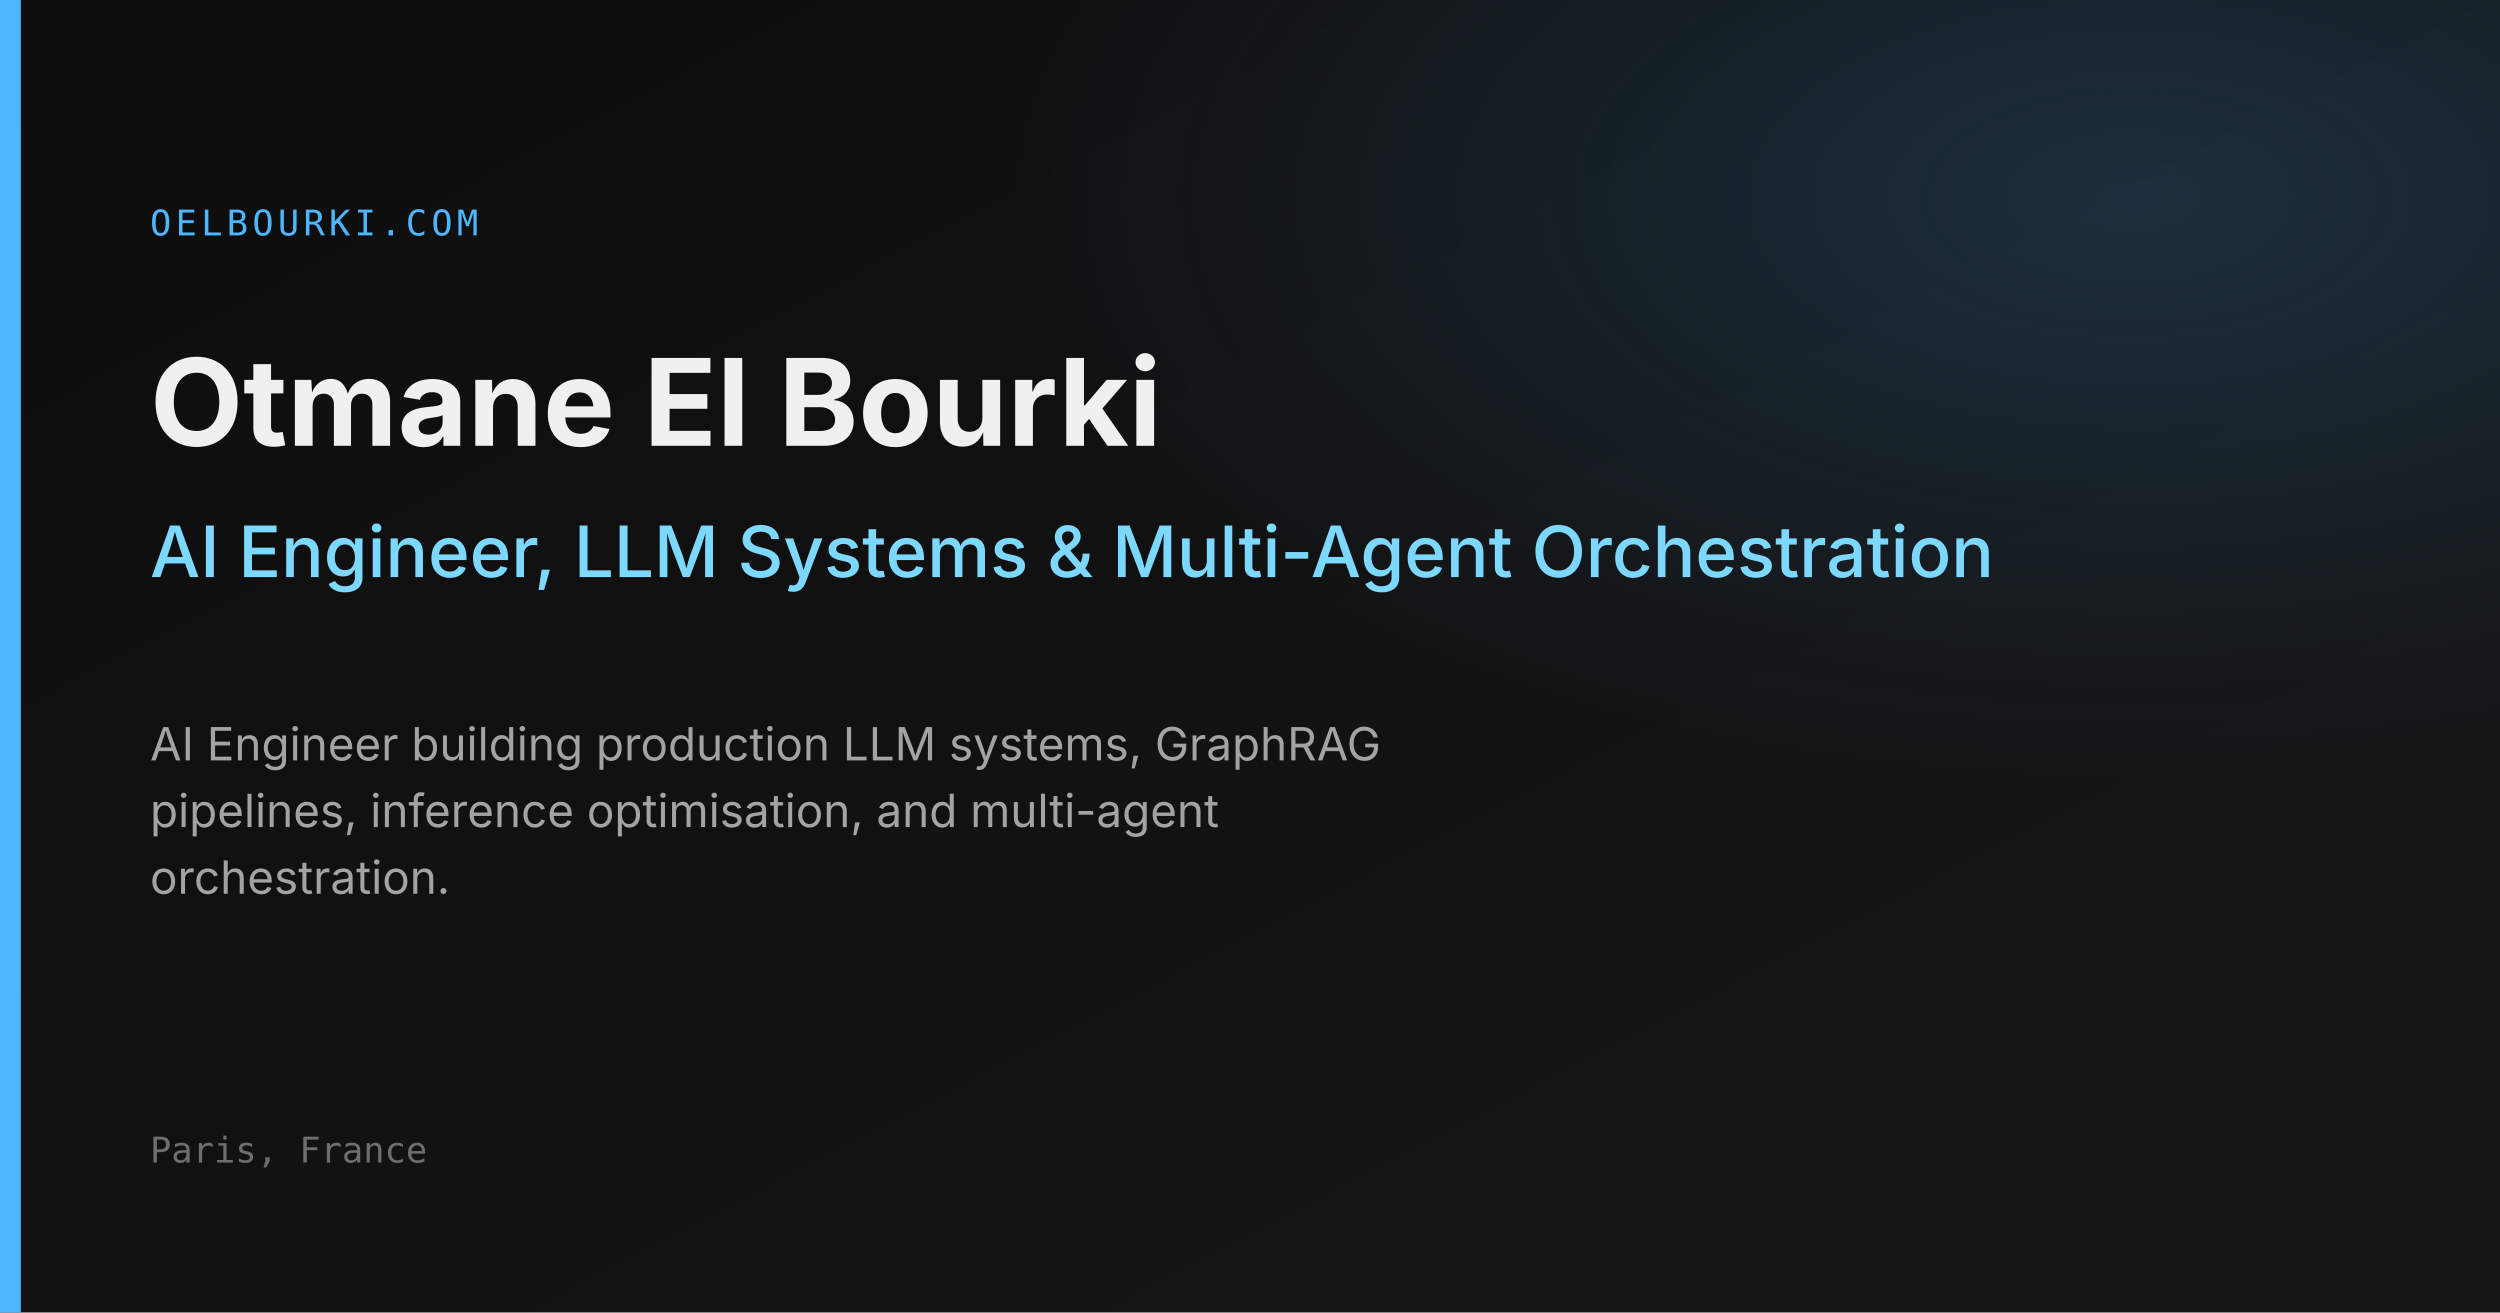
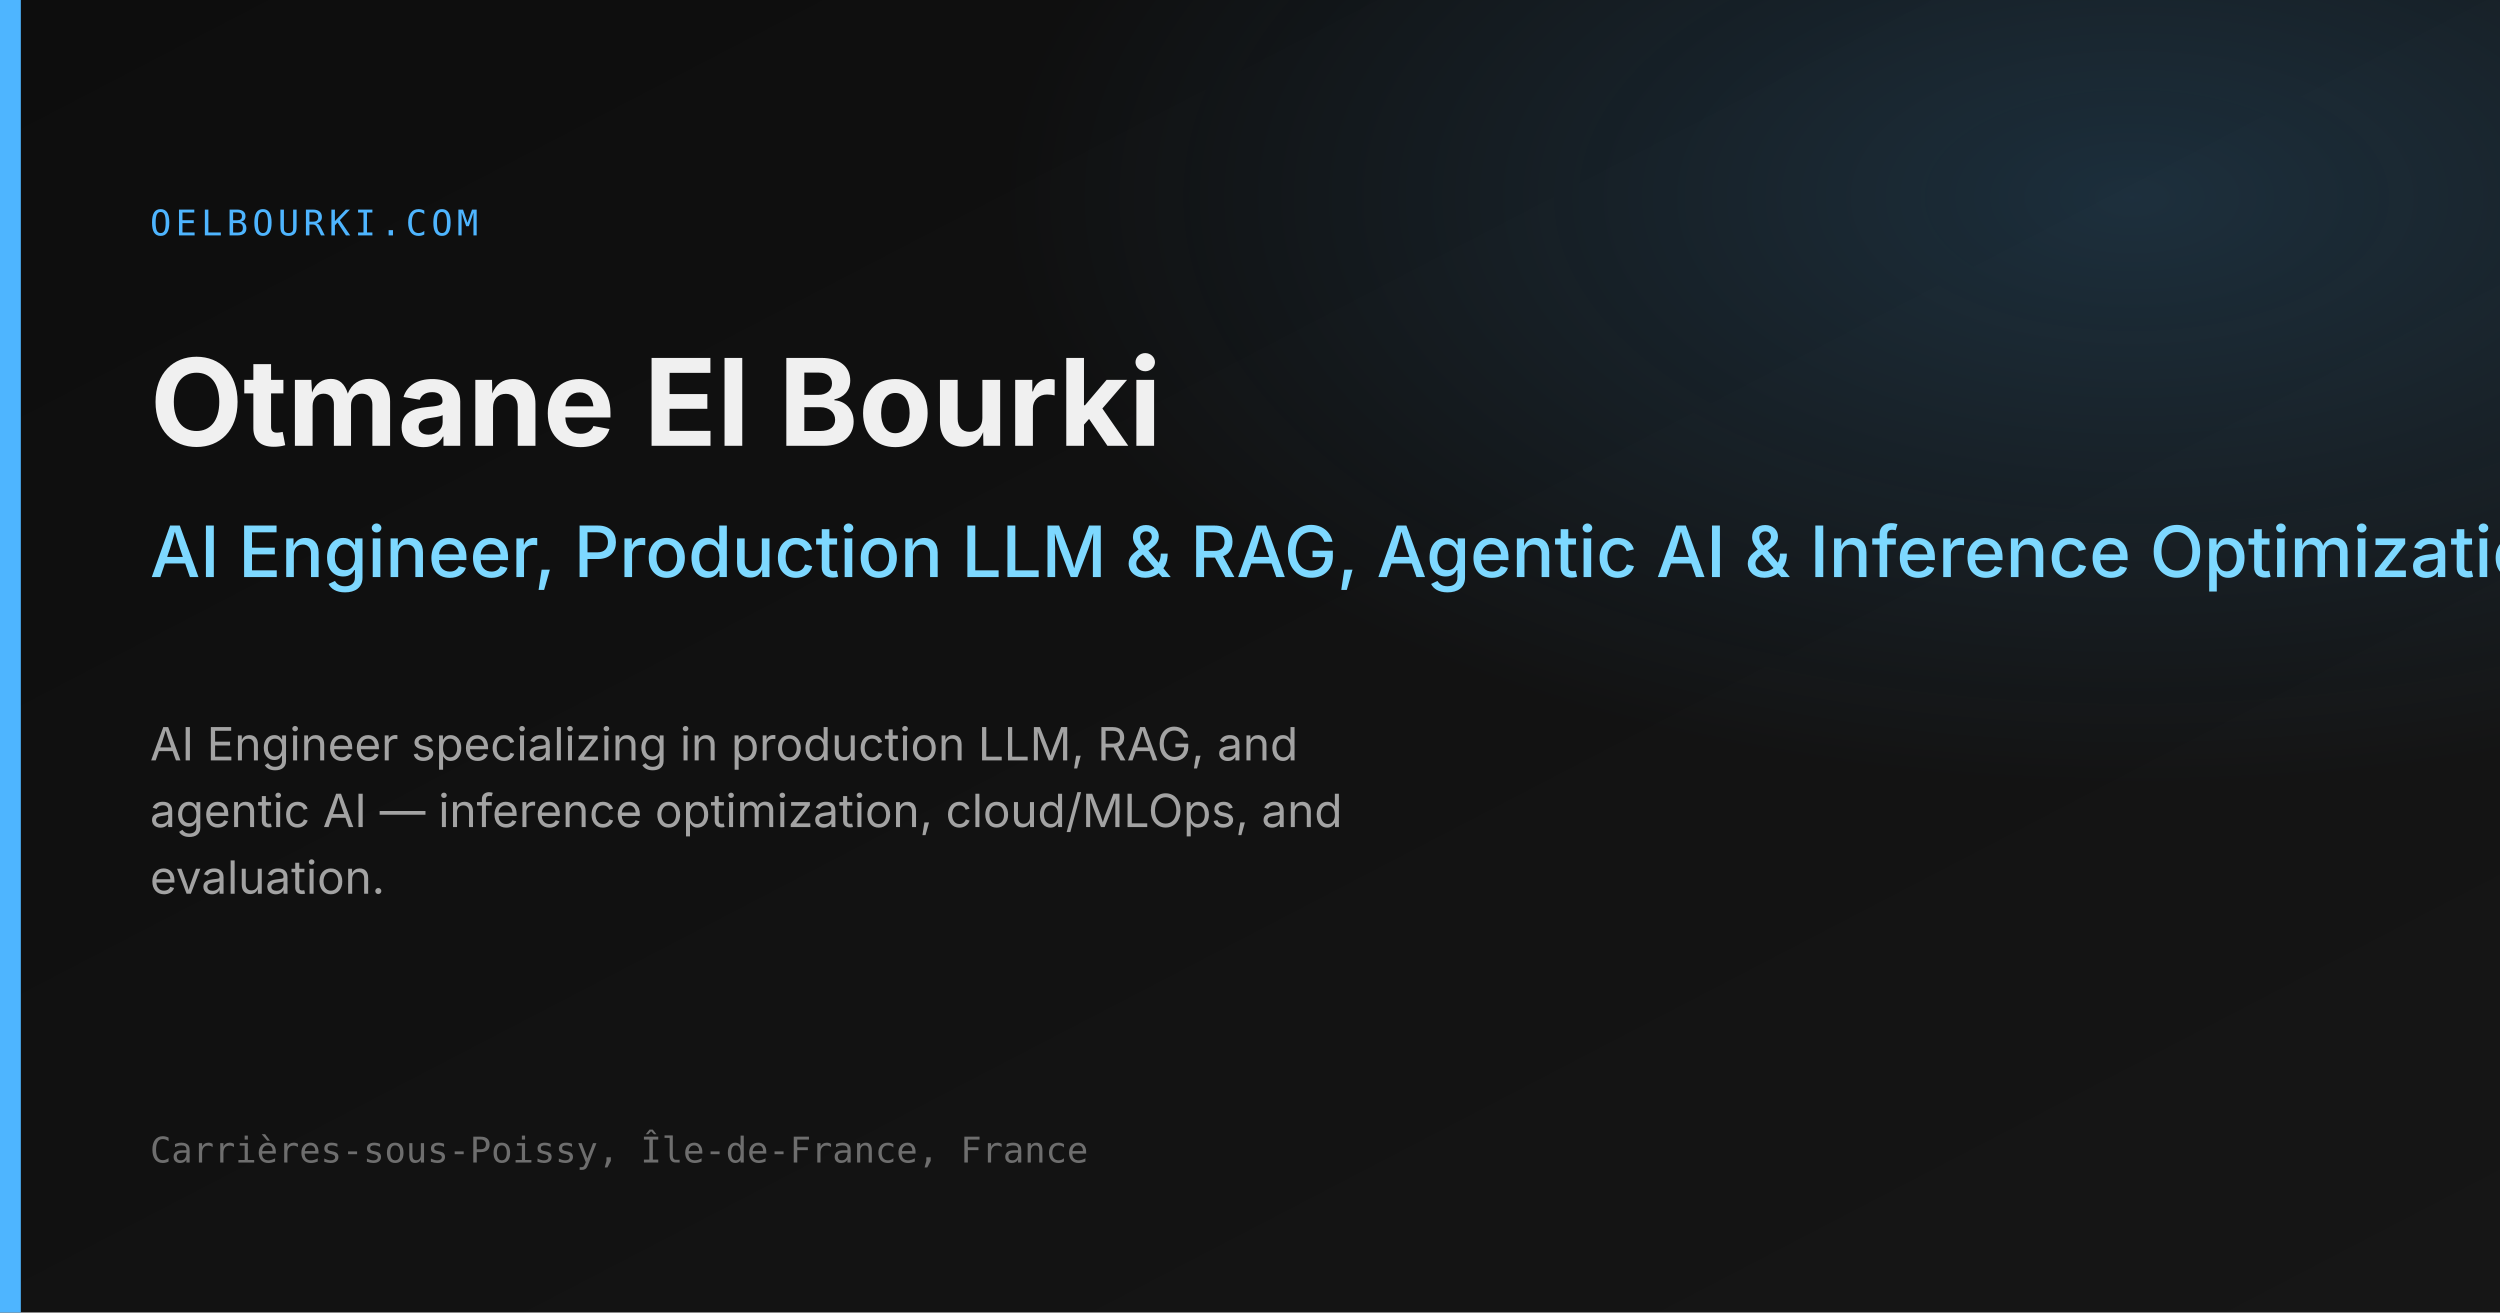
<svg xmlns="http://www.w3.org/2000/svg" width="1200" height="630" viewBox="0 0 1200 630">
  <defs>
    <linearGradient id="bg" x1="0" y1="0" x2="1" y2="1">
      <stop offset="0%" stop-color="#0d0d0d" />
      <stop offset="55%" stop-color="#121212" />
      <stop offset="100%" stop-color="#161616" />
    </linearGradient>
    <radialGradient id="glow" cx="85%" cy="15%" r="45%">
      <stop offset="0%" stop-color="#4eb5ff" stop-opacity="0.18" />
      <stop offset="100%" stop-color="#4eb5ff" stop-opacity="0" />
    </radialGradient>
  </defs>
  <rect width="1200" height="630" fill="url(#bg)" />
  <rect width="1200" height="630" fill="url(#glow)" />
  <rect x="0" y="0" width="10" height="630" fill="#4eb5ff" />
  <text x="72" y="113" fill="#4eb5ff" font-family="ui-monospace, SFMono-Regular, Menlo, Consolas, monospace" font-size="17" letter-spacing="0.12em">OELBOURKI.COM</text>
  <text x="72" y="214" fill="#f0f0f0" font-family="system-ui, -apple-system, Segoe UI, sans-serif" font-size="58" font-weight="700">Otmane El Bourki</text>
-   <text x="72" y="277" fill="#7dd8ff" font-family="system-ui, -apple-system, Segoe UI, sans-serif" font-size="34" font-weight="500">AI Engineer, LLM Systems &amp; Multi-Agent Orchestration</text>
+   <text x="72" y="277" fill="#7dd8ff" font-family="system-ui, -apple-system, Segoe UI, sans-serif" font-size="34" font-weight="500">AI Engineer, Production LLM &amp; RAG, Agentic AI &amp; Inference Optimization</text>
  <text x="72" y="365" fill="#a3a3a3" font-family="system-ui, -apple-system, Segoe UI, sans-serif" font-size="22">
-     <tspan x="72" dy="0">AI Engineer building production LLM systems, GraphRAG</tspan>
-     <tspan x="72" dy="32">pipelines, inference optimisation, and multi-agent</tspan>
-     <tspan x="72" dy="32">orchestration.</tspan>
+     <tspan x="72" dy="0">AI Engineer specializing in production LLM, RAG, and</tspan>
+     <tspan x="72" dy="32">agentic AI — inference optimization, cloud/MLOps, and</tspan>
+     <tspan x="72" dy="32">evaluation.</tspan>
  </text>
-   <text x="72" y="558" fill="#6e6e6e" font-family="ui-monospace, SFMono-Regular, Menlo, Consolas, monospace" font-size="17">Paris, France</text>
+   <text x="72" y="558" fill="#6e6e6e" font-family="ui-monospace, SFMono-Regular, Menlo, Consolas, monospace" font-size="17">Carrières-sous-Poissy, Île-de-France, France</text>
</svg>
